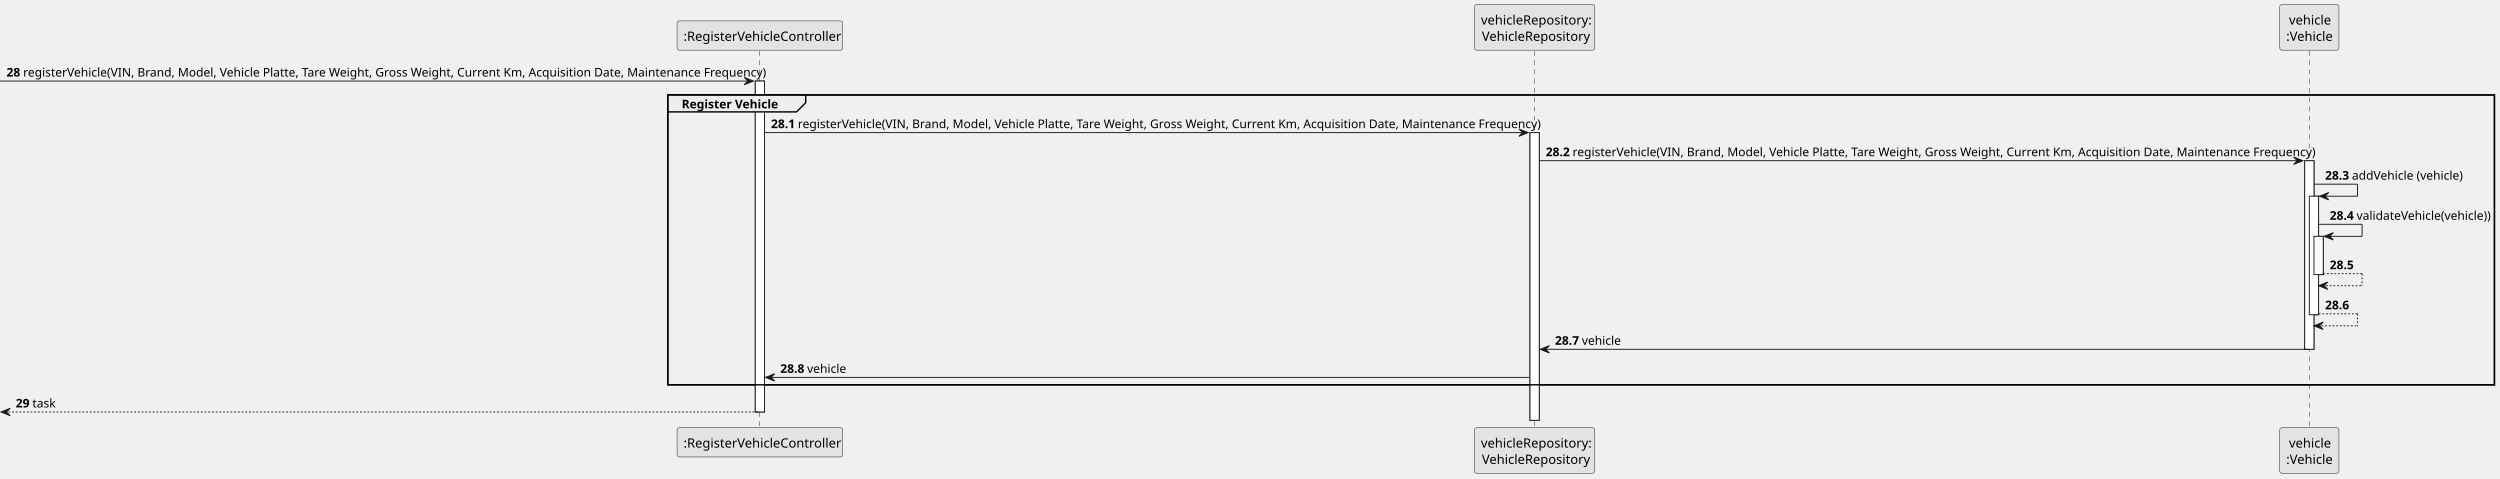
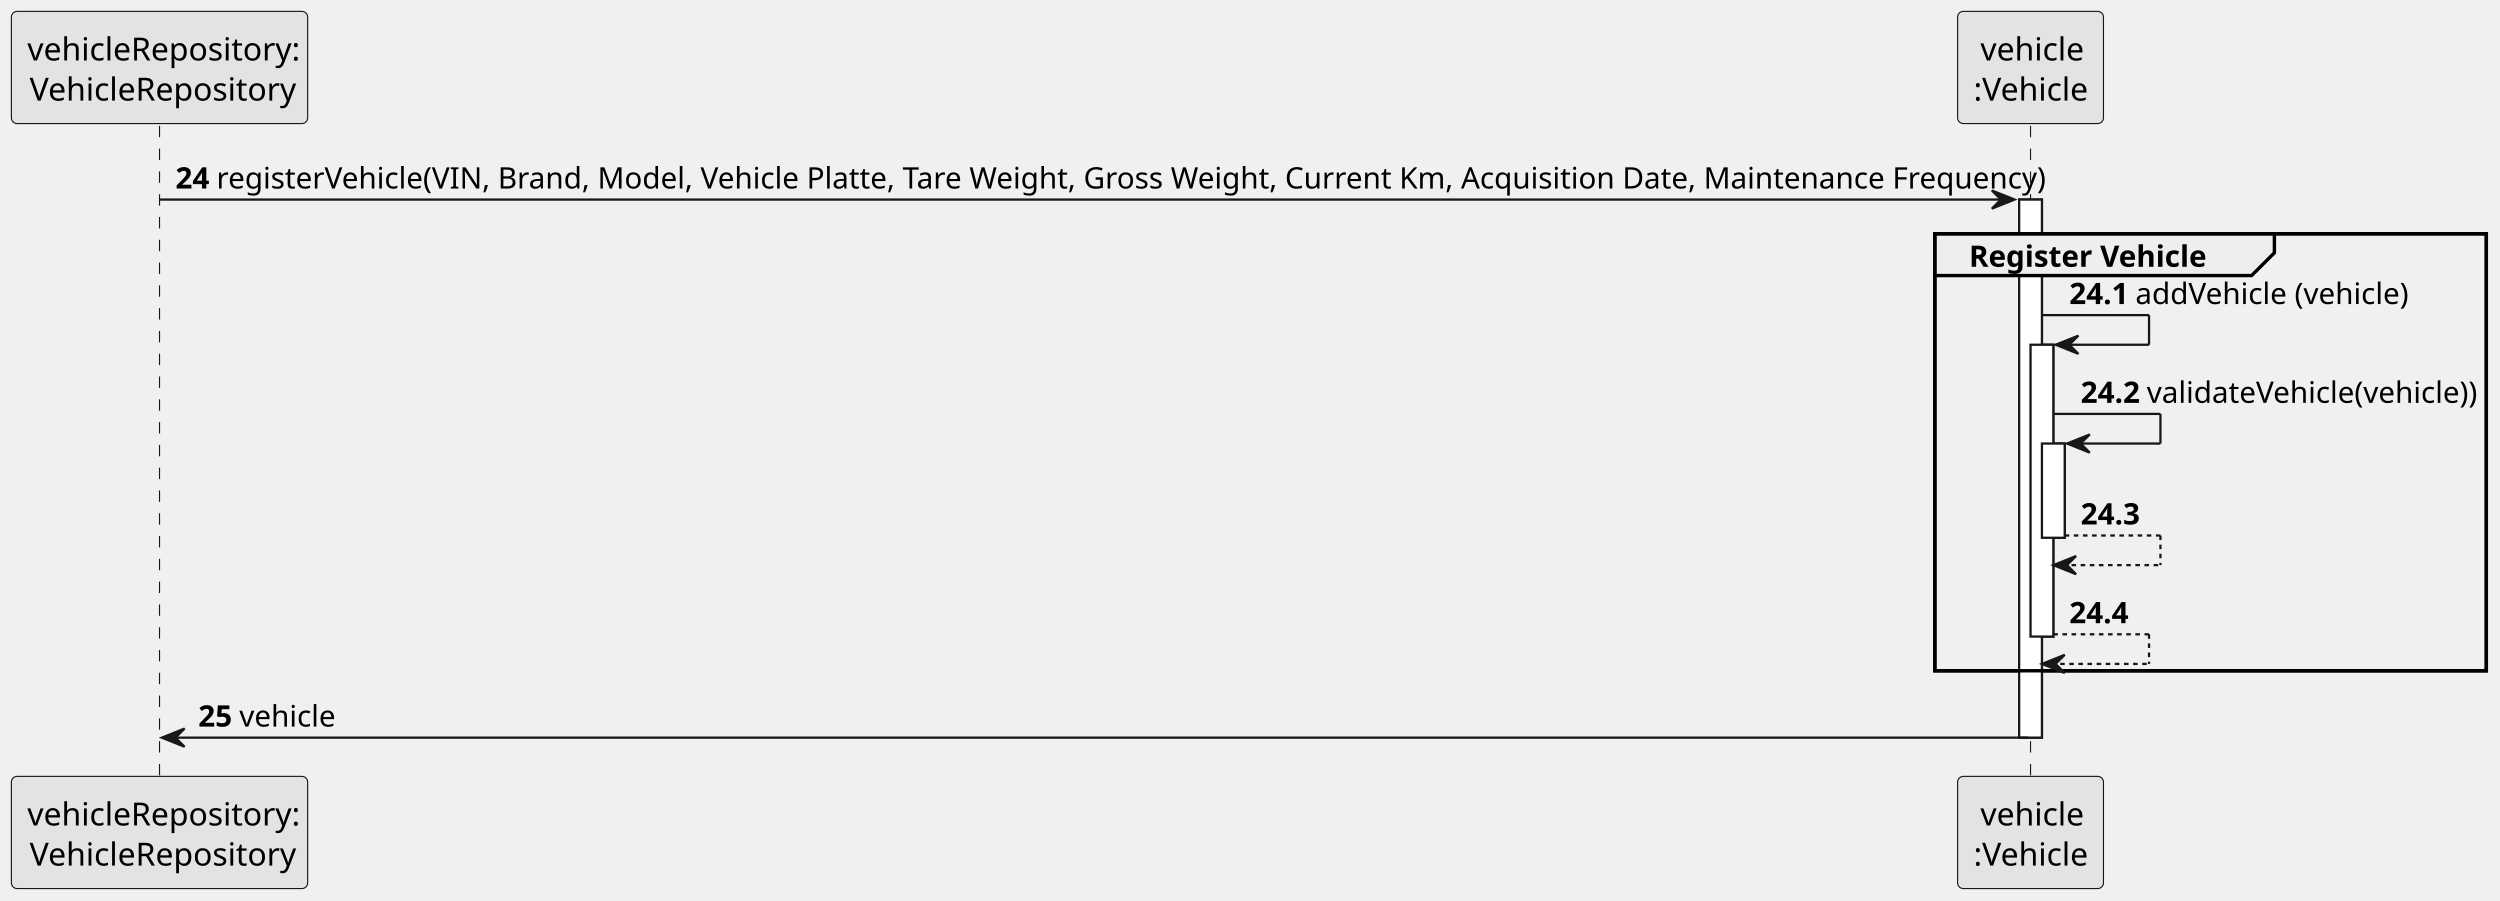
- <svg xmlns="http://www.w3.org/2000/svg" contentStyleType="text/css" height="517px" preserveAspectRatio="none" style="width:2701px;height:517px;background:#FFFFFF;" version="1.1" viewBox="0 0 2701 517" width="2701px" zoomAndPan="magnify">
+ <svg xmlns="http://www.w3.org/2000/svg" contentStyleType="text/css" height="395px" preserveAspectRatio="none" style="width:1097px;height:395px;background:#FFFFFF;" version="1.1" viewBox="0 0 1097 395" width="1097px" zoomAndPan="magnify">
  <defs />
  <g>
-     <rect fill="#FFFFFF" height="357.516" style="stroke:#181818;stroke-width:1.0;" width="10" x="816" y="87.57" />
-     <rect fill="#FFFFFF" height="310.812" style="stroke:#181818;stroke-width:1.0;" width="10" x="1653" y="143.273" />
-     <rect fill="#FFFFFF" height="203.758" style="stroke:#181818;stroke-width:1.0;" width="10" x="2490" y="173.625" />
-     <rect fill="#FFFFFF" height="128.055" style="stroke:#181818;stroke-width:1.0;" width="10" x="2495" y="211.977" />
-     <rect fill="#FFFFFF" height="41.352" style="stroke:#181818;stroke-width:1.0;" width="10" x="2500" y="255.328" />
-     <rect fill="none" height="313.164" style="stroke:#000000;stroke-width:1.5;" width="1973.5" x="721.5" y="102.57" />
-     <line style="stroke:#181818;stroke-width:0.5;stroke-dasharray:5.0,5.0;" x1="820.5" x2="820.5" y1="55.219" y2="463.086" />
-     <line style="stroke:#181818;stroke-width:0.5;stroke-dasharray:5.0,5.0;" x1="1658" x2="1658" y1="55.219" y2="463.086" />
-     <line style="stroke:#181818;stroke-width:0.5;stroke-dasharray:5.0,5.0;" x1="2495" x2="2495" y1="55.219" y2="463.086" />
-     <rect fill="#E3E3E3" height="31.609" rx="2.5" ry="2.5" style="stroke:#181818;stroke-width:0.5;" width="179" x="731.5" y="22.609" />
-     <text fill="#000000" font-family="sans-serif" font-size="14" lengthAdjust="spacing" textLength="165" x="738.5" y="44.143">:RegisterVehicleController</text>
-     <rect fill="#E3E3E3" height="31.609" rx="2.5" ry="2.5" style="stroke:#181818;stroke-width:0.5;" width="179" x="731.5" y="462.086" />
-     <text fill="#000000" font-family="sans-serif" font-size="14" lengthAdjust="spacing" textLength="165" x="738.5" y="483.619">:RegisterVehicleController</text>
-     <rect fill="#E3E3E3" height="49.219" rx="2.5" ry="2.5" style="stroke:#181818;stroke-width:0.5;" width="130" x="1593" y="5" />
-     <text fill="#000000" font-family="sans-serif" font-size="14" lengthAdjust="spacing" textLength="116" x="1600" y="26.533">vehicleRepository:</text>
-     <text fill="#000000" font-family="sans-serif" font-size="14" lengthAdjust="spacing" textLength="114" x="1601" y="44.143">VehicleRepository</text>
-     <rect fill="#E3E3E3" height="49.219" rx="2.5" ry="2.5" style="stroke:#181818;stroke-width:0.5;" width="130" x="1593" y="462.086" />
-     <text fill="#000000" font-family="sans-serif" font-size="14" lengthAdjust="spacing" textLength="116" x="1600" y="483.619">vehicleRepository:</text>
-     <text fill="#000000" font-family="sans-serif" font-size="14" lengthAdjust="spacing" textLength="114" x="1601" y="501.228">VehicleRepository</text>
-     <rect fill="#E3E3E3" height="49.219" rx="2.5" ry="2.5" style="stroke:#181818;stroke-width:0.5;" width="64" x="2463" y="5" />
-     <text fill="#000000" font-family="sans-serif" font-size="14" lengthAdjust="spacing" textLength="44" x="2473" y="26.533">vehicle</text>
-     <text fill="#000000" font-family="sans-serif" font-size="14" lengthAdjust="spacing" textLength="50" x="2470" y="44.143">:Vehicle</text>
-     <rect fill="#E3E3E3" height="49.219" rx="2.5" ry="2.5" style="stroke:#181818;stroke-width:0.5;" width="64" x="2463" y="462.086" />
-     <text fill="#000000" font-family="sans-serif" font-size="14" lengthAdjust="spacing" textLength="44" x="2473" y="483.619">vehicle</text>
-     <text fill="#000000" font-family="sans-serif" font-size="14" lengthAdjust="spacing" textLength="50" x="2470" y="501.228">:Vehicle</text>
-     <rect fill="#FFFFFF" height="357.516" style="stroke:#181818;stroke-width:1.0;" width="10" x="816" y="87.57" />
-     <rect fill="#FFFFFF" height="310.812" style="stroke:#181818;stroke-width:1.0;" width="10" x="1653" y="143.273" />
-     <rect fill="#FFFFFF" height="203.758" style="stroke:#181818;stroke-width:1.0;" width="10" x="2490" y="173.625" />
-     <rect fill="#FFFFFF" height="128.055" style="stroke:#181818;stroke-width:1.0;" width="10" x="2495" y="211.977" />
-     <rect fill="#FFFFFF" height="41.352" style="stroke:#181818;stroke-width:1.0;" width="10" x="2500" y="255.328" />
-     <polygon fill="#181818" points="804,83.57,814,87.57,804,91.57,808,87.57" style="stroke:#181818;stroke-width:1.0;" />
-     <line style="stroke:#181818;stroke-width:1.0;" x1="0" x2="810" y1="87.57" y2="87.57" />
-     <text fill="#000000" font-family="sans-serif" font-size="13" font-weight="bold" lengthAdjust="spacing" textLength="14" x="7" y="82.714">28</text>
-     <text fill="#000000" font-family="sans-serif" font-size="13" lengthAdjust="spacing" textLength="779" x="25" y="82.714">registerVehicle(VIN, Brand, Model, Vehicle Platte, Tare Weight, Gross Weight, Current Km, Acquisition Date, Maintenance Frequency)</text>
-     <path d="M721.5,102.57 L870.5,102.57 L870.5,110.922 L860.5,120.922 L721.5,120.922 L721.5,102.57 " fill="#EEEEEE" style="stroke:#000000;stroke-width:1.5;" />
-     <rect fill="none" height="313.164" style="stroke:#000000;stroke-width:1.5;" width="1973.5" x="721.5" y="102.57" />
-     <text fill="#000000" font-family="sans-serif" font-size="13" font-weight="bold" lengthAdjust="spacing" textLength="104" x="736.5" y="117.065">Register Vehicle</text>
-     <polygon fill="#181818" points="1641,139.273,1651,143.273,1641,147.273,1645,143.273" style="stroke:#181818;stroke-width:1.0;" />
-     <line style="stroke:#181818;stroke-width:1.0;" x1="826" x2="1647" y1="143.273" y2="143.273" />
-     <text fill="#000000" font-family="sans-serif" font-size="13" font-weight="bold" lengthAdjust="spacing" textLength="25" x="833" y="138.417">28.1</text>
-     <text fill="#000000" font-family="sans-serif" font-size="13" lengthAdjust="spacing" textLength="779" x="862" y="138.417">registerVehicle(VIN, Brand, Model, Vehicle Platte, Tare Weight, Gross Weight, Current Km, Acquisition Date, Maintenance Frequency)</text>
-     <polygon fill="#181818" points="2478,169.625,2488,173.625,2478,177.625,2482,173.625" style="stroke:#181818;stroke-width:1.0;" />
-     <line style="stroke:#181818;stroke-width:1.0;" x1="1663" x2="2484" y1="173.625" y2="173.625" />
-     <text fill="#000000" font-family="sans-serif" font-size="13" font-weight="bold" lengthAdjust="spacing" textLength="25" x="1670" y="168.769">28.2</text>
-     <text fill="#000000" font-family="sans-serif" font-size="13" lengthAdjust="spacing" textLength="779" x="1699" y="168.769">registerVehicle(VIN, Brand, Model, Vehicle Platte, Tare Weight, Gross Weight, Current Km, Acquisition Date, Maintenance Frequency)</text>
-     <line style="stroke:#181818;stroke-width:1.0;" x1="2500" x2="2547" y1="198.977" y2="198.977" />
-     <line style="stroke:#181818;stroke-width:1.0;" x1="2547" x2="2547" y1="198.977" y2="211.977" />
-     <line style="stroke:#181818;stroke-width:1.0;" x1="2506" x2="2547" y1="211.977" y2="211.977" />
-     <polygon fill="#181818" points="2516,207.977,2506,211.977,2516,215.977,2512,211.977" style="stroke:#181818;stroke-width:1.0;" />
-     <text fill="#000000" font-family="sans-serif" font-size="13" font-weight="bold" lengthAdjust="spacing" textLength="25" x="2512" y="194.12">28.3</text>
-     <text fill="#000000" font-family="sans-serif" font-size="13" lengthAdjust="spacing" textLength="115" x="2541" y="194.12">addVehicle (vehicle)</text>
-     <line style="stroke:#181818;stroke-width:1.0;" x1="2505" x2="2552" y1="242.328" y2="242.328" />
-     <line style="stroke:#181818;stroke-width:1.0;" x1="2552" x2="2552" y1="242.328" y2="255.328" />
-     <line style="stroke:#181818;stroke-width:1.0;" x1="2511" x2="2552" y1="255.328" y2="255.328" />
-     <polygon fill="#181818" points="2521,251.328,2511,255.328,2521,259.328,2517,255.328" style="stroke:#181818;stroke-width:1.0;" />
-     <text fill="#000000" font-family="sans-serif" font-size="13" font-weight="bold" lengthAdjust="spacing" textLength="25" x="2517" y="237.472">28.4</text>
-     <text fill="#000000" font-family="sans-serif" font-size="13" lengthAdjust="spacing" textLength="137" x="2546" y="237.472">validateVehicle(vehicle))</text>
-     <line style="stroke:#181818;stroke-width:1.0;stroke-dasharray:2.0,2.0;" x1="2510" x2="2552" y1="295.68" y2="295.68" />
-     <line style="stroke:#181818;stroke-width:1.0;stroke-dasharray:2.0,2.0;" x1="2552" x2="2552" y1="295.68" y2="308.68" />
-     <line style="stroke:#181818;stroke-width:1.0;stroke-dasharray:2.0,2.0;" x1="2505" x2="2552" y1="308.68" y2="308.68" />
-     <polygon fill="#181818" points="2515,304.68,2505,308.68,2515,312.68,2511,308.68" style="stroke:#181818;stroke-width:1.0;" />
-     <text fill="#000000" font-family="sans-serif" font-size="13" font-weight="bold" lengthAdjust="spacing" textLength="25" x="2517" y="290.823">28.5</text>
-     <text fill="#000000" font-family="sans-serif" font-size="13" lengthAdjust="spacing" textLength="4" x="2546" y="290.823"> </text>
-     <line style="stroke:#181818;stroke-width:1.0;stroke-dasharray:2.0,2.0;" x1="2505" x2="2547" y1="339.031" y2="339.031" />
-     <line style="stroke:#181818;stroke-width:1.0;stroke-dasharray:2.0,2.0;" x1="2547" x2="2547" y1="339.031" y2="352.031" />
-     <line style="stroke:#181818;stroke-width:1.0;stroke-dasharray:2.0,2.0;" x1="2500" x2="2547" y1="352.031" y2="352.031" />
-     <polygon fill="#181818" points="2510,348.031,2500,352.031,2510,356.031,2506,352.031" style="stroke:#181818;stroke-width:1.0;" />
-     <text fill="#000000" font-family="sans-serif" font-size="13" font-weight="bold" lengthAdjust="spacing" textLength="25" x="2512" y="334.175">28.6</text>
-     <text fill="#000000" font-family="sans-serif" font-size="13" lengthAdjust="spacing" textLength="4" x="2541" y="334.175"> </text>
-     <polygon fill="#181818" points="1674,373.383,1664,377.383,1674,381.383,1670,377.383" style="stroke:#181818;stroke-width:1.0;" />
-     <line style="stroke:#181818;stroke-width:1.0;" x1="1668" x2="2494" y1="377.383" y2="377.383" />
-     <text fill="#000000" font-family="sans-serif" font-size="13" font-weight="bold" lengthAdjust="spacing" textLength="25" x="1680" y="372.526">28.7</text>
-     <text fill="#000000" font-family="sans-serif" font-size="13" lengthAdjust="spacing" textLength="39" x="1709" y="372.526">vehicle</text>
-     <polygon fill="#181818" points="837,403.734,827,407.734,837,411.734,833,407.734" style="stroke:#181818;stroke-width:1.0;" />
-     <line style="stroke:#181818;stroke-width:1.0;" x1="831" x2="1652" y1="407.734" y2="407.734" />
-     <text fill="#000000" font-family="sans-serif" font-size="13" font-weight="bold" lengthAdjust="spacing" textLength="25" x="843" y="402.878">28.8</text>
-     <text fill="#000000" font-family="sans-serif" font-size="13" lengthAdjust="spacing" textLength="39" x="872" y="402.878">vehicle</text>
-     <polygon fill="#181818" points="11,441.086,1,445.086,11,449.086,7,445.086" style="stroke:#181818;stroke-width:1.0;" />
-     <line style="stroke:#181818;stroke-width:1.0;stroke-dasharray:2.0,2.0;" x1="5" x2="820" y1="445.086" y2="445.086" />
-     <text fill="#000000" font-family="sans-serif" font-size="13" font-weight="bold" lengthAdjust="spacing" textLength="14" x="17" y="440.229">29</text>
-     <text fill="#000000" font-family="sans-serif" font-size="13" lengthAdjust="spacing" textLength="25" x="35" y="440.229">task</text>
+     <rect fill="#FFFFFF" height="236.109" style="stroke:#181818;stroke-width:1.0;" width="10" x="886" y="87.57" />
+     <rect fill="#FFFFFF" height="128.055" style="stroke:#181818;stroke-width:1.0;" width="10" x="891" y="151.273" />
+     <rect fill="#FFFFFF" height="41.352" style="stroke:#181818;stroke-width:1.0;" width="10" x="896" y="194.625" />
+     <rect fill="none" height="191.758" style="stroke:#000000;stroke-width:1.5;" width="242" x="849" y="102.57" />
+     <line style="stroke:#181818;stroke-width:0.5;stroke-dasharray:5.0,5.0;" x1="70" x2="70" y1="55.219" y2="341.68" />
+     <line style="stroke:#181818;stroke-width:0.5;stroke-dasharray:5.0,5.0;" x1="891" x2="891" y1="55.219" y2="341.68" />
+     <rect fill="#E3E3E3" height="49.219" rx="2.5" ry="2.5" style="stroke:#181818;stroke-width:0.5;" width="130" x="5" y="5" />
+     <text fill="#000000" font-family="sans-serif" font-size="14" lengthAdjust="spacing" textLength="116" x="12" y="26.533">vehicleRepository:</text>
+     <text fill="#000000" font-family="sans-serif" font-size="14" lengthAdjust="spacing" textLength="114" x="13" y="44.143">VehicleRepository</text>
+     <rect fill="#E3E3E3" height="49.219" rx="2.5" ry="2.5" style="stroke:#181818;stroke-width:0.5;" width="130" x="5" y="340.68" />
+     <text fill="#000000" font-family="sans-serif" font-size="14" lengthAdjust="spacing" textLength="116" x="12" y="362.213">vehicleRepository:</text>
+     <text fill="#000000" font-family="sans-serif" font-size="14" lengthAdjust="spacing" textLength="114" x="13" y="379.822">VehicleRepository</text>
+     <rect fill="#E3E3E3" height="49.219" rx="2.5" ry="2.5" style="stroke:#181818;stroke-width:0.5;" width="64" x="859" y="5" />
+     <text fill="#000000" font-family="sans-serif" font-size="14" lengthAdjust="spacing" textLength="44" x="869" y="26.533">vehicle</text>
+     <text fill="#000000" font-family="sans-serif" font-size="14" lengthAdjust="spacing" textLength="50" x="866" y="44.143">:Vehicle</text>
+     <rect fill="#E3E3E3" height="49.219" rx="2.5" ry="2.5" style="stroke:#181818;stroke-width:0.5;" width="64" x="859" y="340.68" />
+     <text fill="#000000" font-family="sans-serif" font-size="14" lengthAdjust="spacing" textLength="44" x="869" y="362.213">vehicle</text>
+     <text fill="#000000" font-family="sans-serif" font-size="14" lengthAdjust="spacing" textLength="50" x="866" y="379.822">:Vehicle</text>
+     <rect fill="#FFFFFF" height="236.109" style="stroke:#181818;stroke-width:1.0;" width="10" x="886" y="87.57" />
+     <rect fill="#FFFFFF" height="128.055" style="stroke:#181818;stroke-width:1.0;" width="10" x="891" y="151.273" />
+     <rect fill="#FFFFFF" height="41.352" style="stroke:#181818;stroke-width:1.0;" width="10" x="896" y="194.625" />
+     <polygon fill="#181818" points="874,83.57,884,87.57,874,91.57,878,87.57" style="stroke:#181818;stroke-width:1.0;" />
+     <line style="stroke:#181818;stroke-width:1.0;" x1="70" x2="880" y1="87.57" y2="87.57" />
+     <text fill="#000000" font-family="sans-serif" font-size="13" font-weight="bold" lengthAdjust="spacing" textLength="14" x="77" y="82.714">24</text>
+     <text fill="#000000" font-family="sans-serif" font-size="13" lengthAdjust="spacing" textLength="779" x="95" y="82.714">registerVehicle(VIN, Brand, Model, Vehicle Platte, Tare Weight, Gross Weight, Current Km, Acquisition Date, Maintenance Frequency)</text>
+     <path d="M849,102.57 L998,102.57 L998,110.922 L988,120.922 L849,120.922 L849,102.57 " fill="#EEEEEE" style="stroke:#000000;stroke-width:1.5;" />
+     <rect fill="none" height="191.758" style="stroke:#000000;stroke-width:1.5;" width="242" x="849" y="102.57" />
+     <text fill="#000000" font-family="sans-serif" font-size="13" font-weight="bold" lengthAdjust="spacing" textLength="104" x="864" y="117.065">Register Vehicle</text>
+     <line style="stroke:#181818;stroke-width:1.0;" x1="896" x2="943" y1="138.273" y2="138.273" />
+     <line style="stroke:#181818;stroke-width:1.0;" x1="943" x2="943" y1="138.273" y2="151.273" />
+     <line style="stroke:#181818;stroke-width:1.0;" x1="902" x2="943" y1="151.273" y2="151.273" />
+     <polygon fill="#181818" points="912,147.273,902,151.273,912,155.273,908,151.273" style="stroke:#181818;stroke-width:1.0;" />
+     <text fill="#000000" font-family="sans-serif" font-size="13" font-weight="bold" lengthAdjust="spacing" textLength="25" x="908" y="133.417">24.1</text>
+     <text fill="#000000" font-family="sans-serif" font-size="13" lengthAdjust="spacing" textLength="115" x="937" y="133.417">addVehicle (vehicle)</text>
+     <line style="stroke:#181818;stroke-width:1.0;" x1="901" x2="948" y1="181.625" y2="181.625" />
+     <line style="stroke:#181818;stroke-width:1.0;" x1="948" x2="948" y1="181.625" y2="194.625" />
+     <line style="stroke:#181818;stroke-width:1.0;" x1="907" x2="948" y1="194.625" y2="194.625" />
+     <polygon fill="#181818" points="917,190.625,907,194.625,917,198.625,913,194.625" style="stroke:#181818;stroke-width:1.0;" />
+     <text fill="#000000" font-family="sans-serif" font-size="13" font-weight="bold" lengthAdjust="spacing" textLength="25" x="913" y="176.769">24.2</text>
+     <text fill="#000000" font-family="sans-serif" font-size="13" lengthAdjust="spacing" textLength="137" x="942" y="176.769">validateVehicle(vehicle))</text>
+     <line style="stroke:#181818;stroke-width:1.0;stroke-dasharray:2.0,2.0;" x1="906" x2="948" y1="234.977" y2="234.977" />
+     <line style="stroke:#181818;stroke-width:1.0;stroke-dasharray:2.0,2.0;" x1="948" x2="948" y1="234.977" y2="247.977" />
+     <line style="stroke:#181818;stroke-width:1.0;stroke-dasharray:2.0,2.0;" x1="901" x2="948" y1="247.977" y2="247.977" />
+     <polygon fill="#181818" points="911,243.977,901,247.977,911,251.977,907,247.977" style="stroke:#181818;stroke-width:1.0;" />
+     <text fill="#000000" font-family="sans-serif" font-size="13" font-weight="bold" lengthAdjust="spacing" textLength="25" x="913" y="230.12">24.3</text>
+     <text fill="#000000" font-family="sans-serif" font-size="13" lengthAdjust="spacing" textLength="4" x="942" y="230.12"> </text>
+     <line style="stroke:#181818;stroke-width:1.0;stroke-dasharray:2.0,2.0;" x1="901" x2="943" y1="278.328" y2="278.328" />
+     <line style="stroke:#181818;stroke-width:1.0;stroke-dasharray:2.0,2.0;" x1="943" x2="943" y1="278.328" y2="291.328" />
+     <line style="stroke:#181818;stroke-width:1.0;stroke-dasharray:2.0,2.0;" x1="896" x2="943" y1="291.328" y2="291.328" />
+     <polygon fill="#181818" points="906,287.328,896,291.328,906,295.328,902,291.328" style="stroke:#181818;stroke-width:1.0;" />
+     <text fill="#000000" font-family="sans-serif" font-size="13" font-weight="bold" lengthAdjust="spacing" textLength="25" x="908" y="273.472">24.4</text>
+     <text fill="#000000" font-family="sans-serif" font-size="13" lengthAdjust="spacing" textLength="4" x="937" y="273.472"> </text>
+     <polygon fill="#181818" points="81,319.68,71,323.68,81,327.68,77,323.68" style="stroke:#181818;stroke-width:1.0;" />
+     <line style="stroke:#181818;stroke-width:1.0;" x1="75" x2="890" y1="323.68" y2="323.68" />
+     <text fill="#000000" font-family="sans-serif" font-size="13" font-weight="bold" lengthAdjust="spacing" textLength="14" x="87" y="318.823">25</text>
+     <text fill="#000000" font-family="sans-serif" font-size="13" lengthAdjust="spacing" textLength="39" x="105" y="318.823">vehicle</text>
  </g>
</svg>
